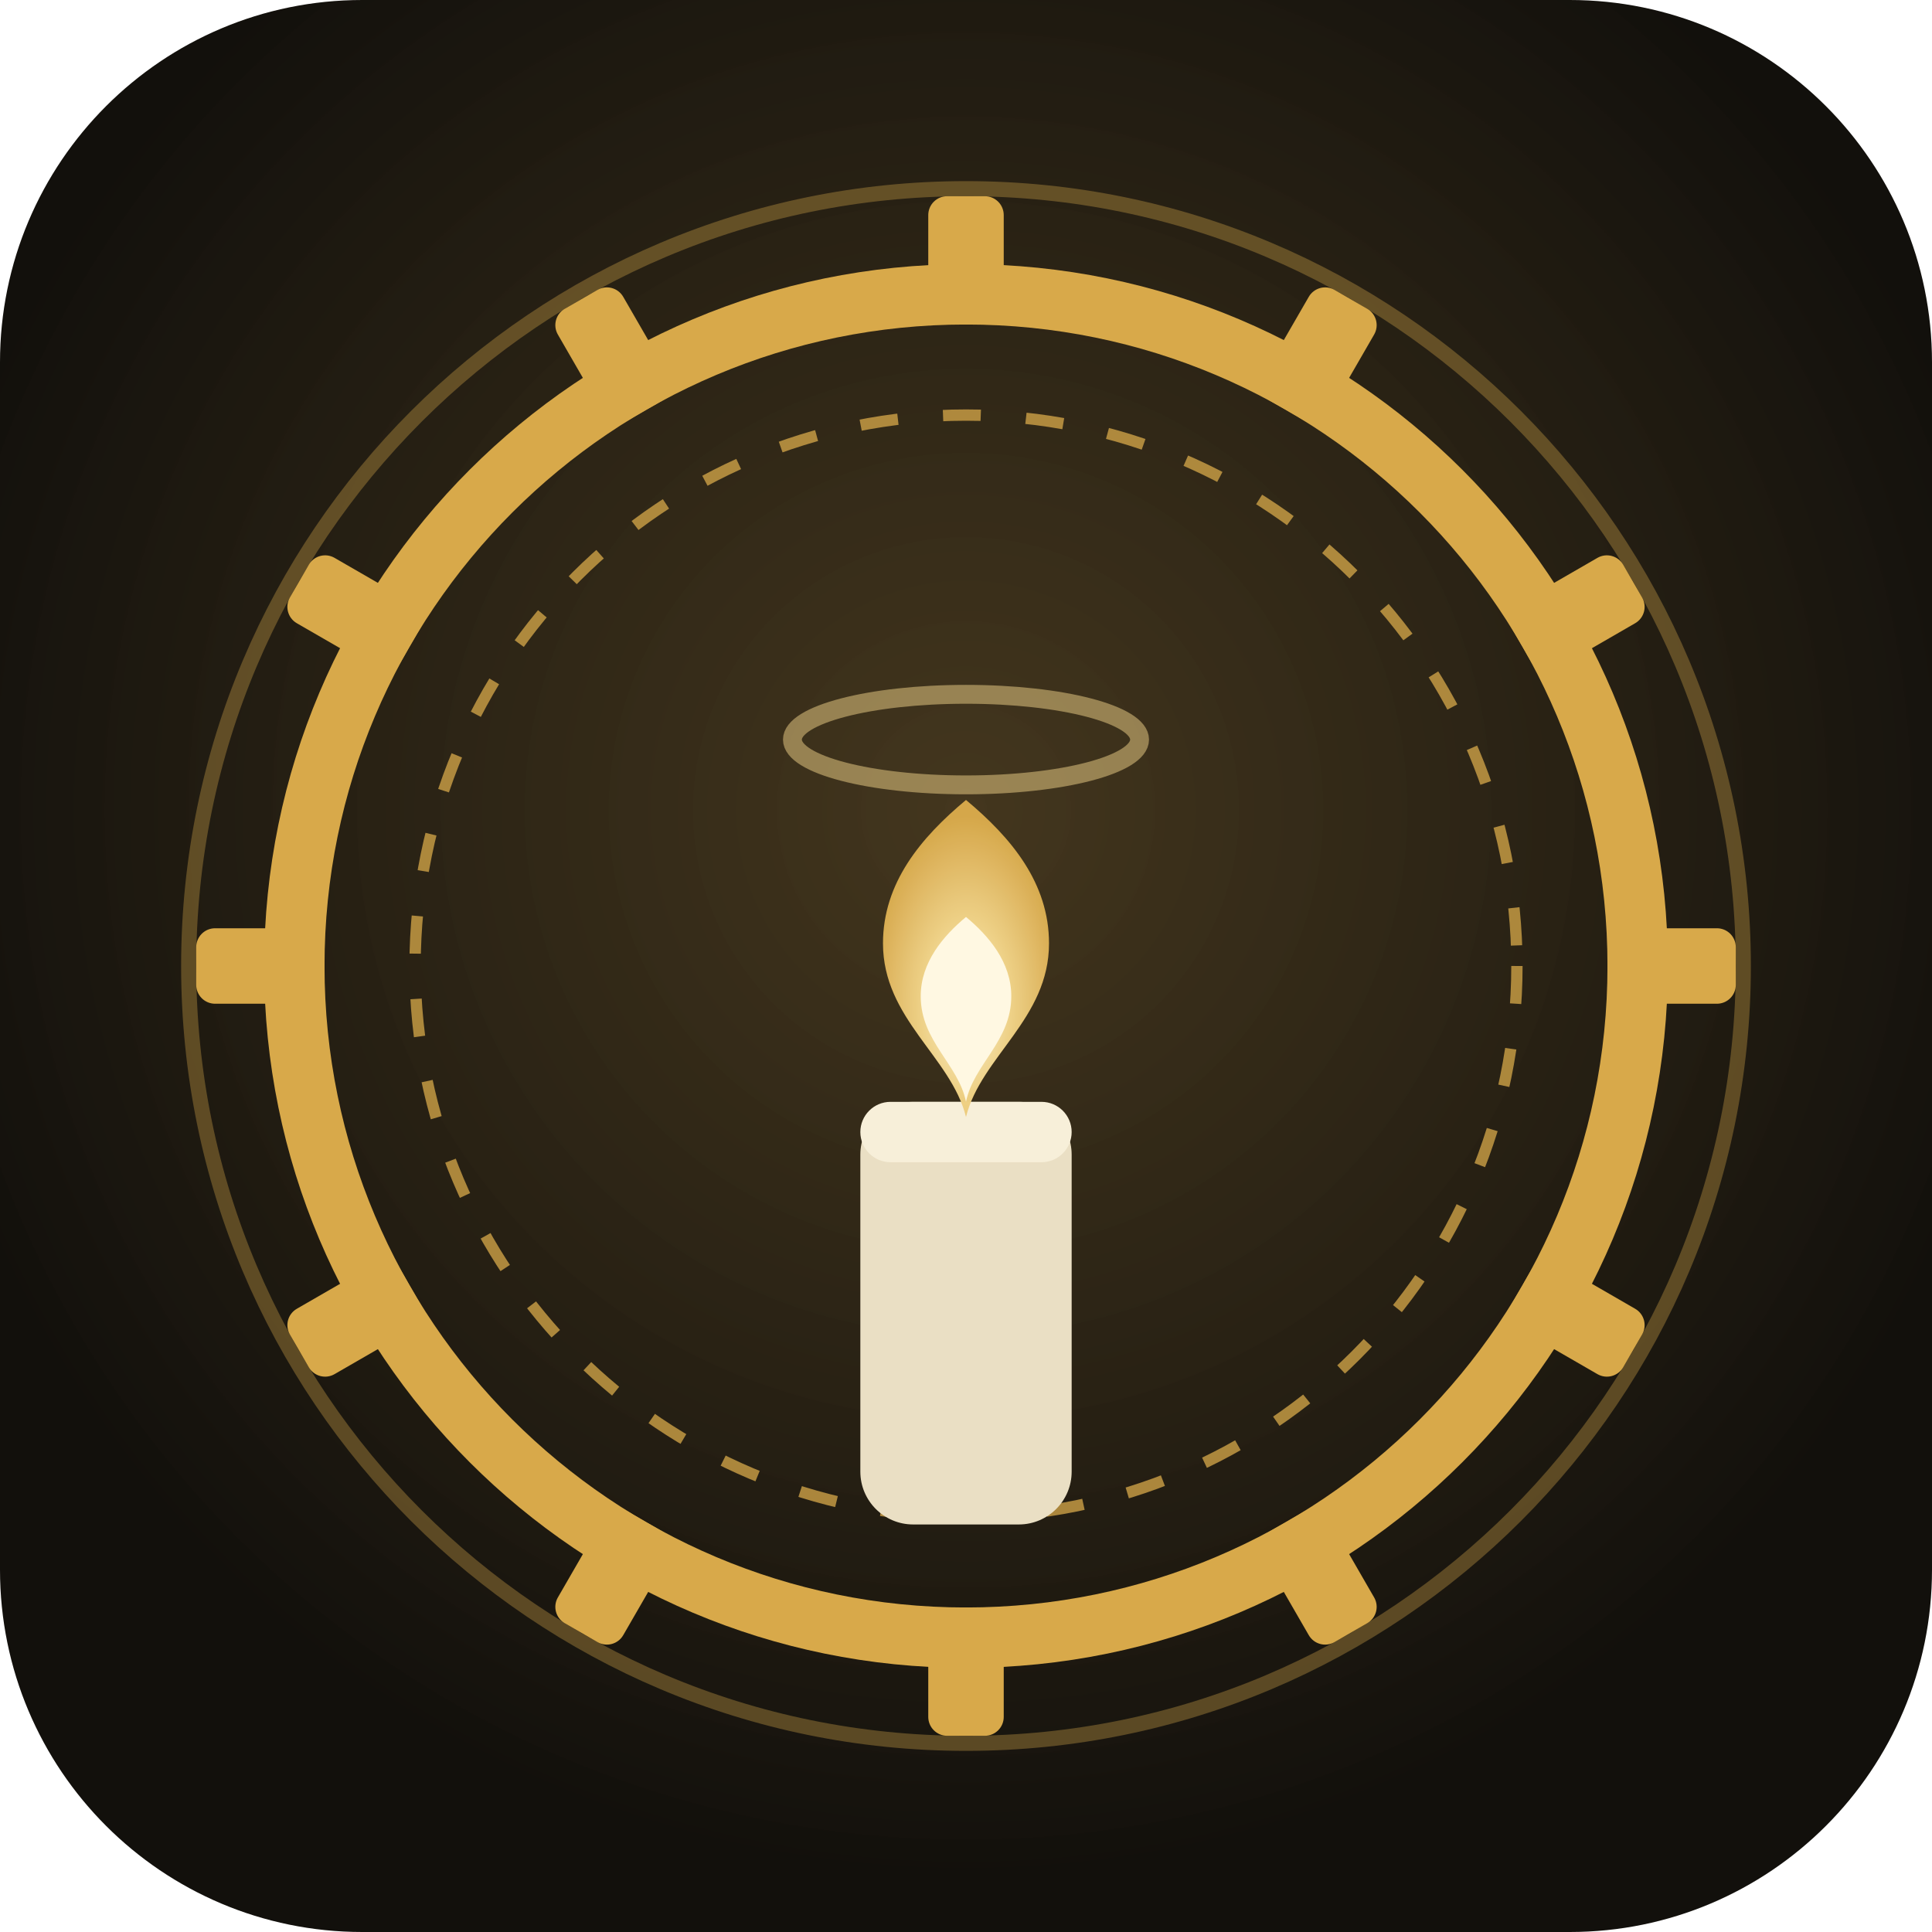
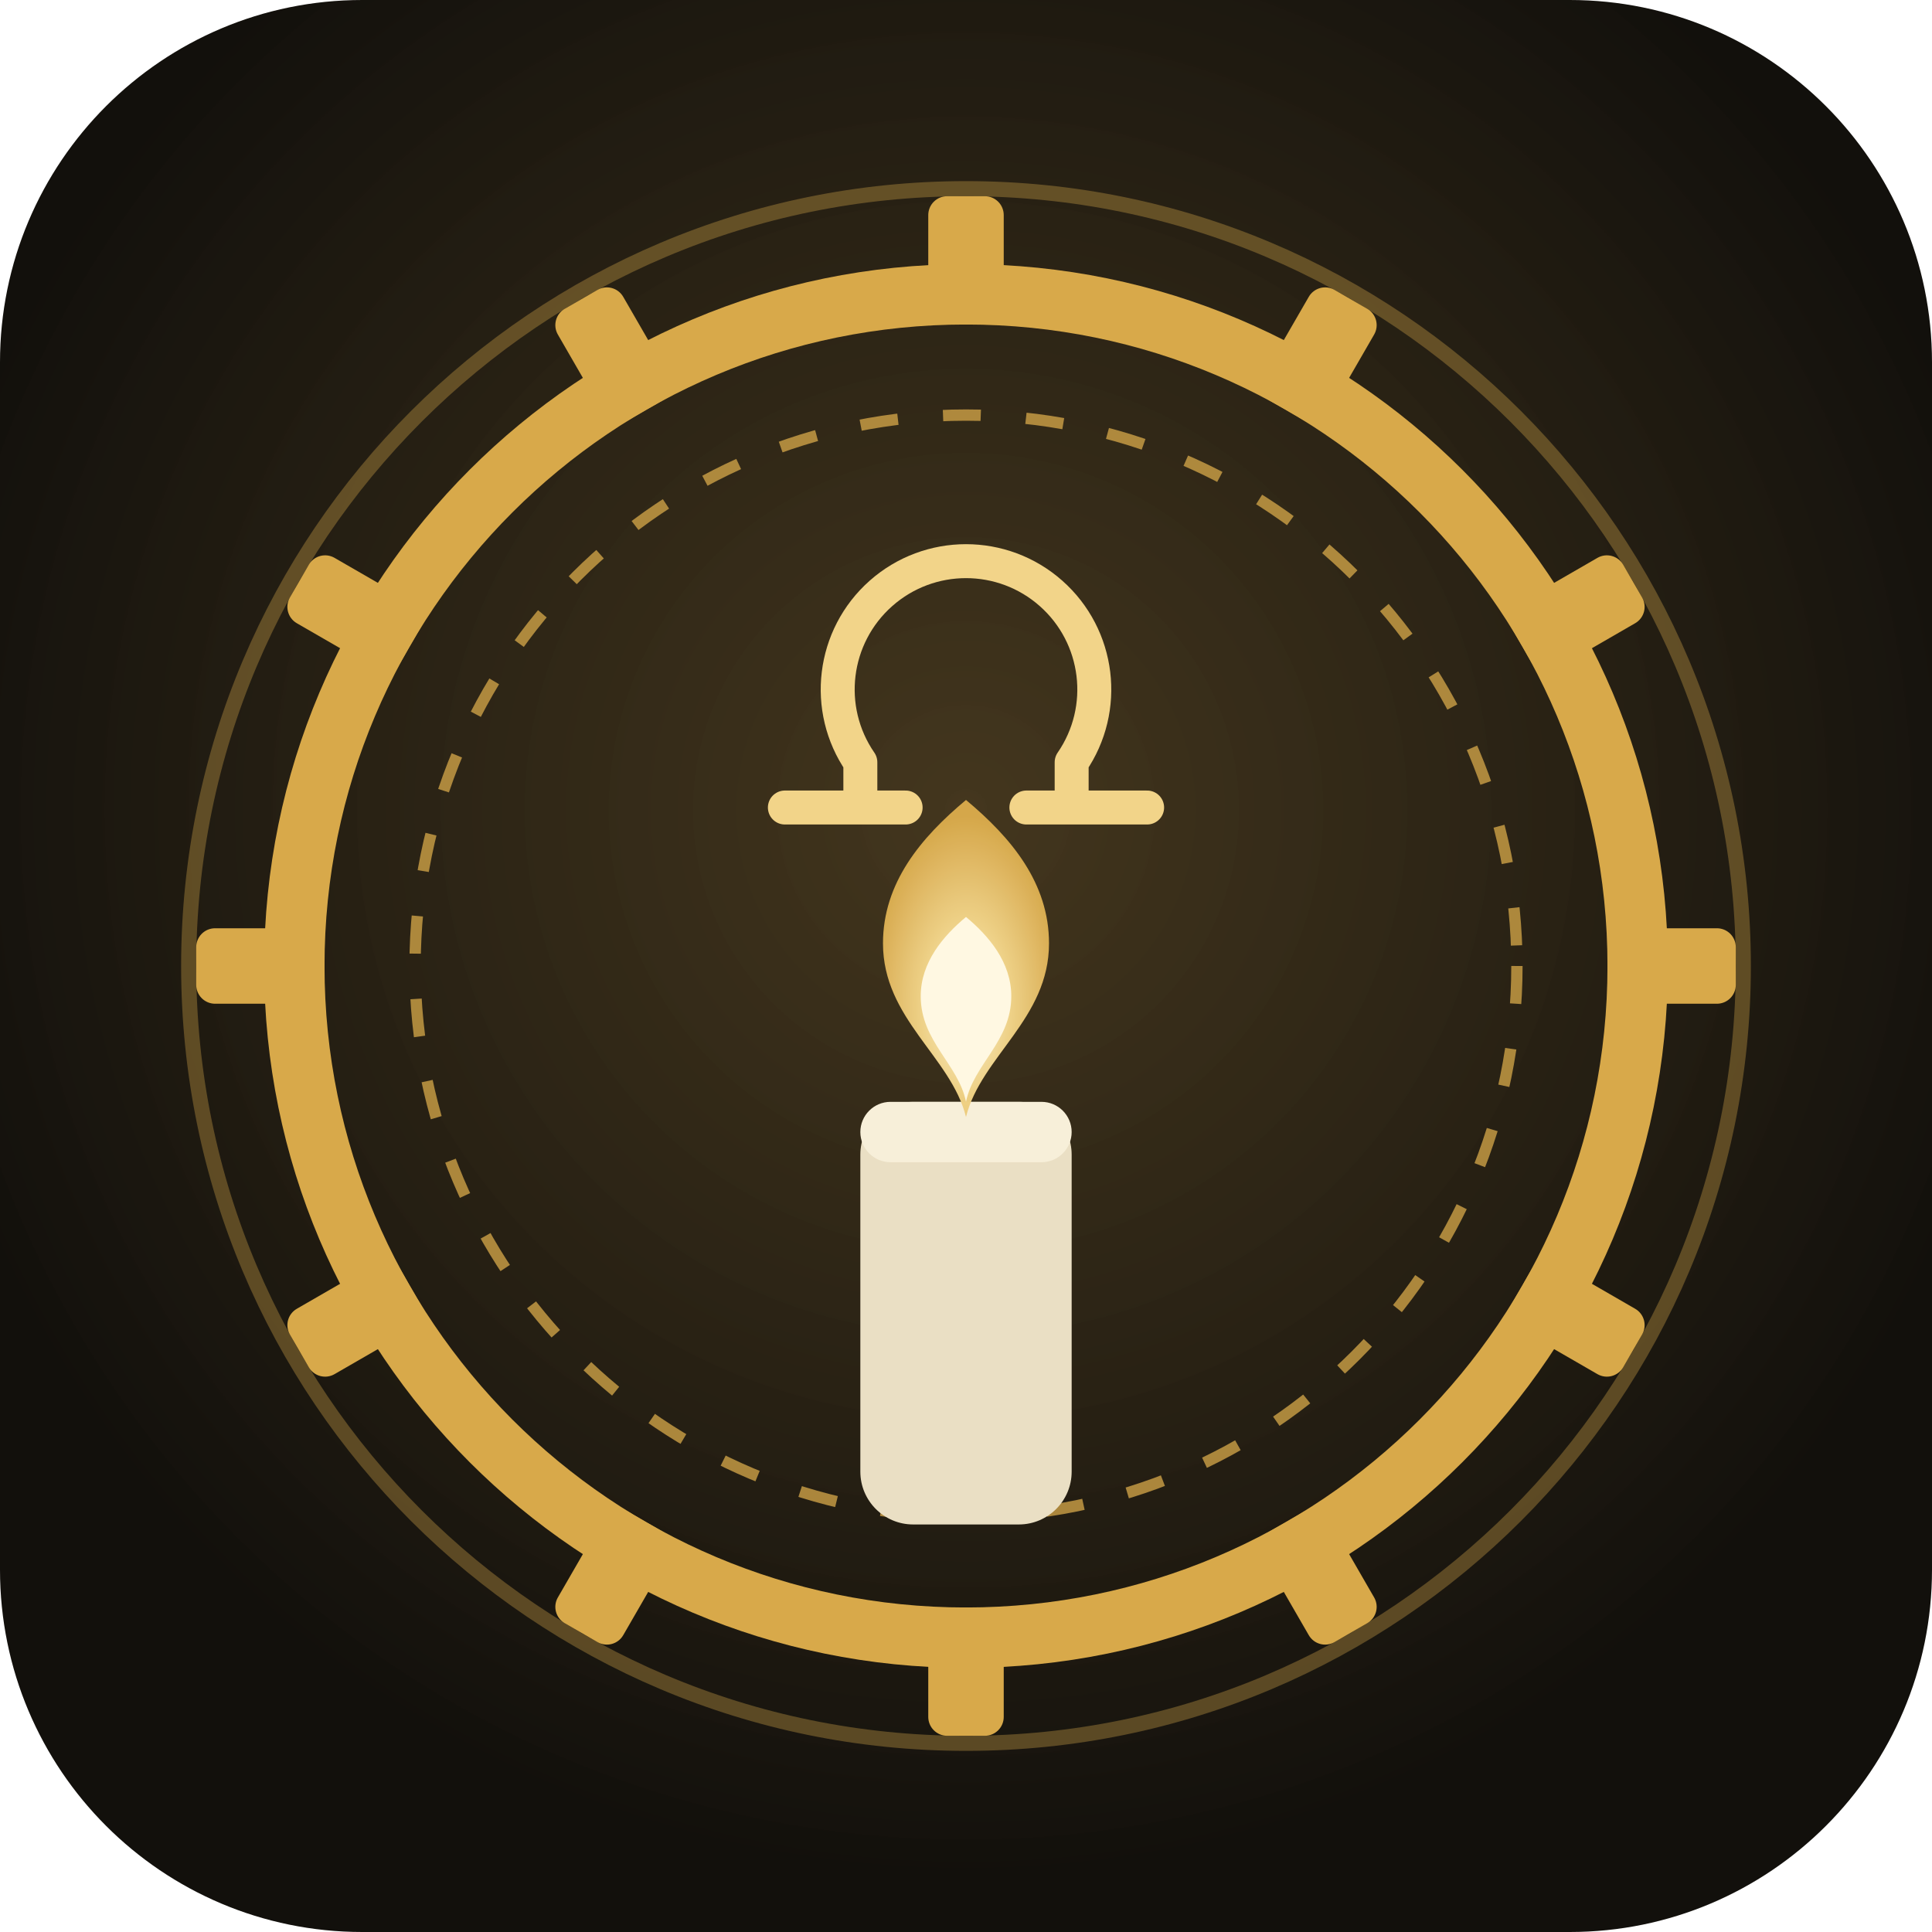
<svg xmlns="http://www.w3.org/2000/svg" viewBox="0 0 512 512" width="512" height="512">
  <defs>
    <radialGradient id="glow" cx="50%" cy="42%" r="55%">
      <stop offset="0%" stop-color="#3a2c12" stop-opacity="0.95" />
      <stop offset="100%" stop-color="#12100c" stop-opacity="1" />
    </radialGradient>
    <radialGradient id="flame" cx="50%" cy="65%" r="60%">
      <stop offset="0%" stop-color="#fff6d8" />
      <stop offset="45%" stop-color="#f2d489" />
      <stop offset="100%" stop-color="#d8a94a" />
    </radialGradient>
  </defs>
  <rect width="512" height="512" rx="96" fill="url(#glow)" />
  <g stroke="#d8a94a" fill="none">
    <circle cx="256" cy="256" r="178" stroke-width="16" />
    <circle cx="256" cy="256" r="146" stroke-width="3" stroke-dasharray="10 12" opacity="0.75" />
    <circle cx="256" cy="256" r="206" stroke-width="4" opacity="0.35" />
  </g>
  <g fill="#d8a94a">
    <g id="teeth">
      <rect x="246" y="52" width="20" height="34" rx="5" />
      <rect x="246" y="426" width="20" height="34" rx="5" />
      <rect x="52" y="246" width="34" height="20" rx="5" />
      <rect x="426" y="246" width="34" height="20" rx="5" />
    </g>
    <use href="#teeth" transform="rotate(30 256 256)" />
    <use href="#teeth" transform="rotate(60 256 256)" />
  </g>
  <g>
    <rect x="228" y="292" width="56" height="112" rx="14" fill="#eadfc4" />
    <rect x="228" y="292" width="56" height="16" rx="8" fill="#f7efd9" />
    <path d="M256 296c-4-16-22-26-22-46 0-16 10-28 22-38 12 10 22 22 22 38 0 20-18 30-22 46z" fill="url(#flame)" opacity="0.98" />
    <path d="M256 292c-2-10-12-16-12-28 0-9 6-16 12-21 6 5 12 12 12 21 0 12-10 18-12 28z" fill="#fff8e2" />
  </g>
-   <ellipse cx="256" cy="196" rx="46" ry="12" fill="none" stroke="#f2d489" stroke-width="5" opacity="0.5" />
+   <path d="M228 214v-12a34 34 0 1 1 56 0v12M208 214h32M272 214h32" fill="none" stroke="#f2d489" stroke-width="9" stroke-linecap="round" stroke-linejoin="round" />
</svg>
